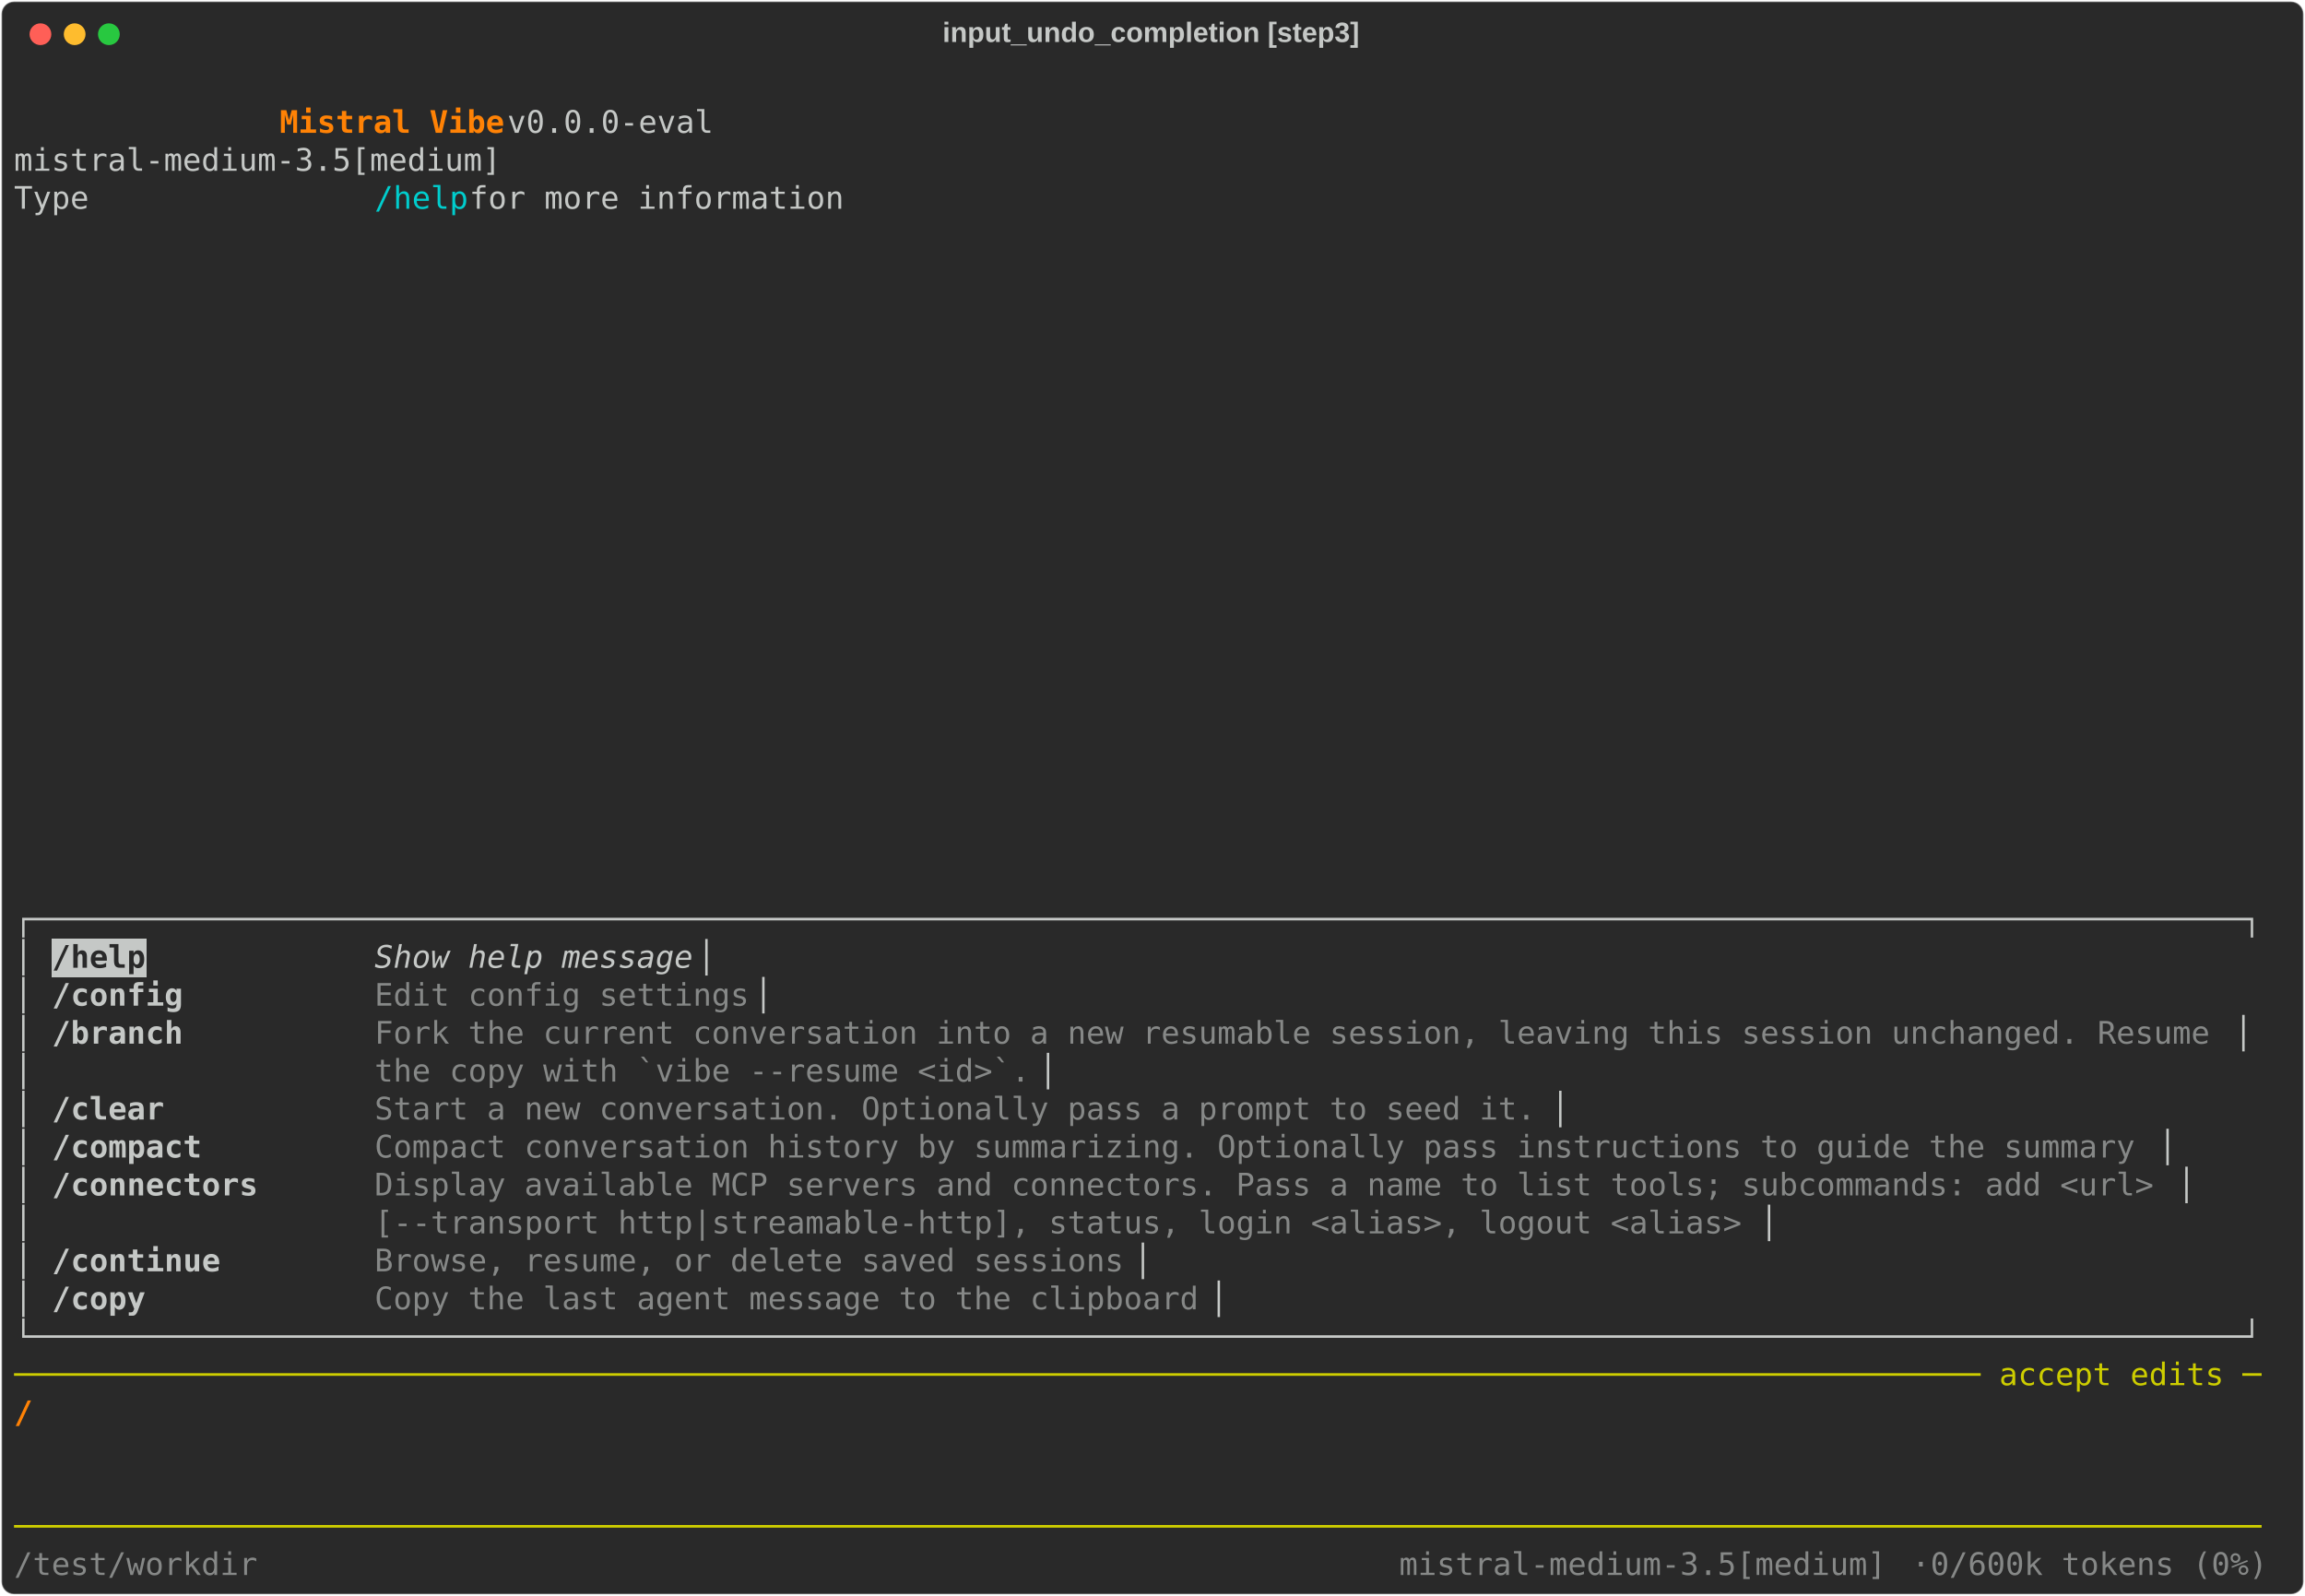
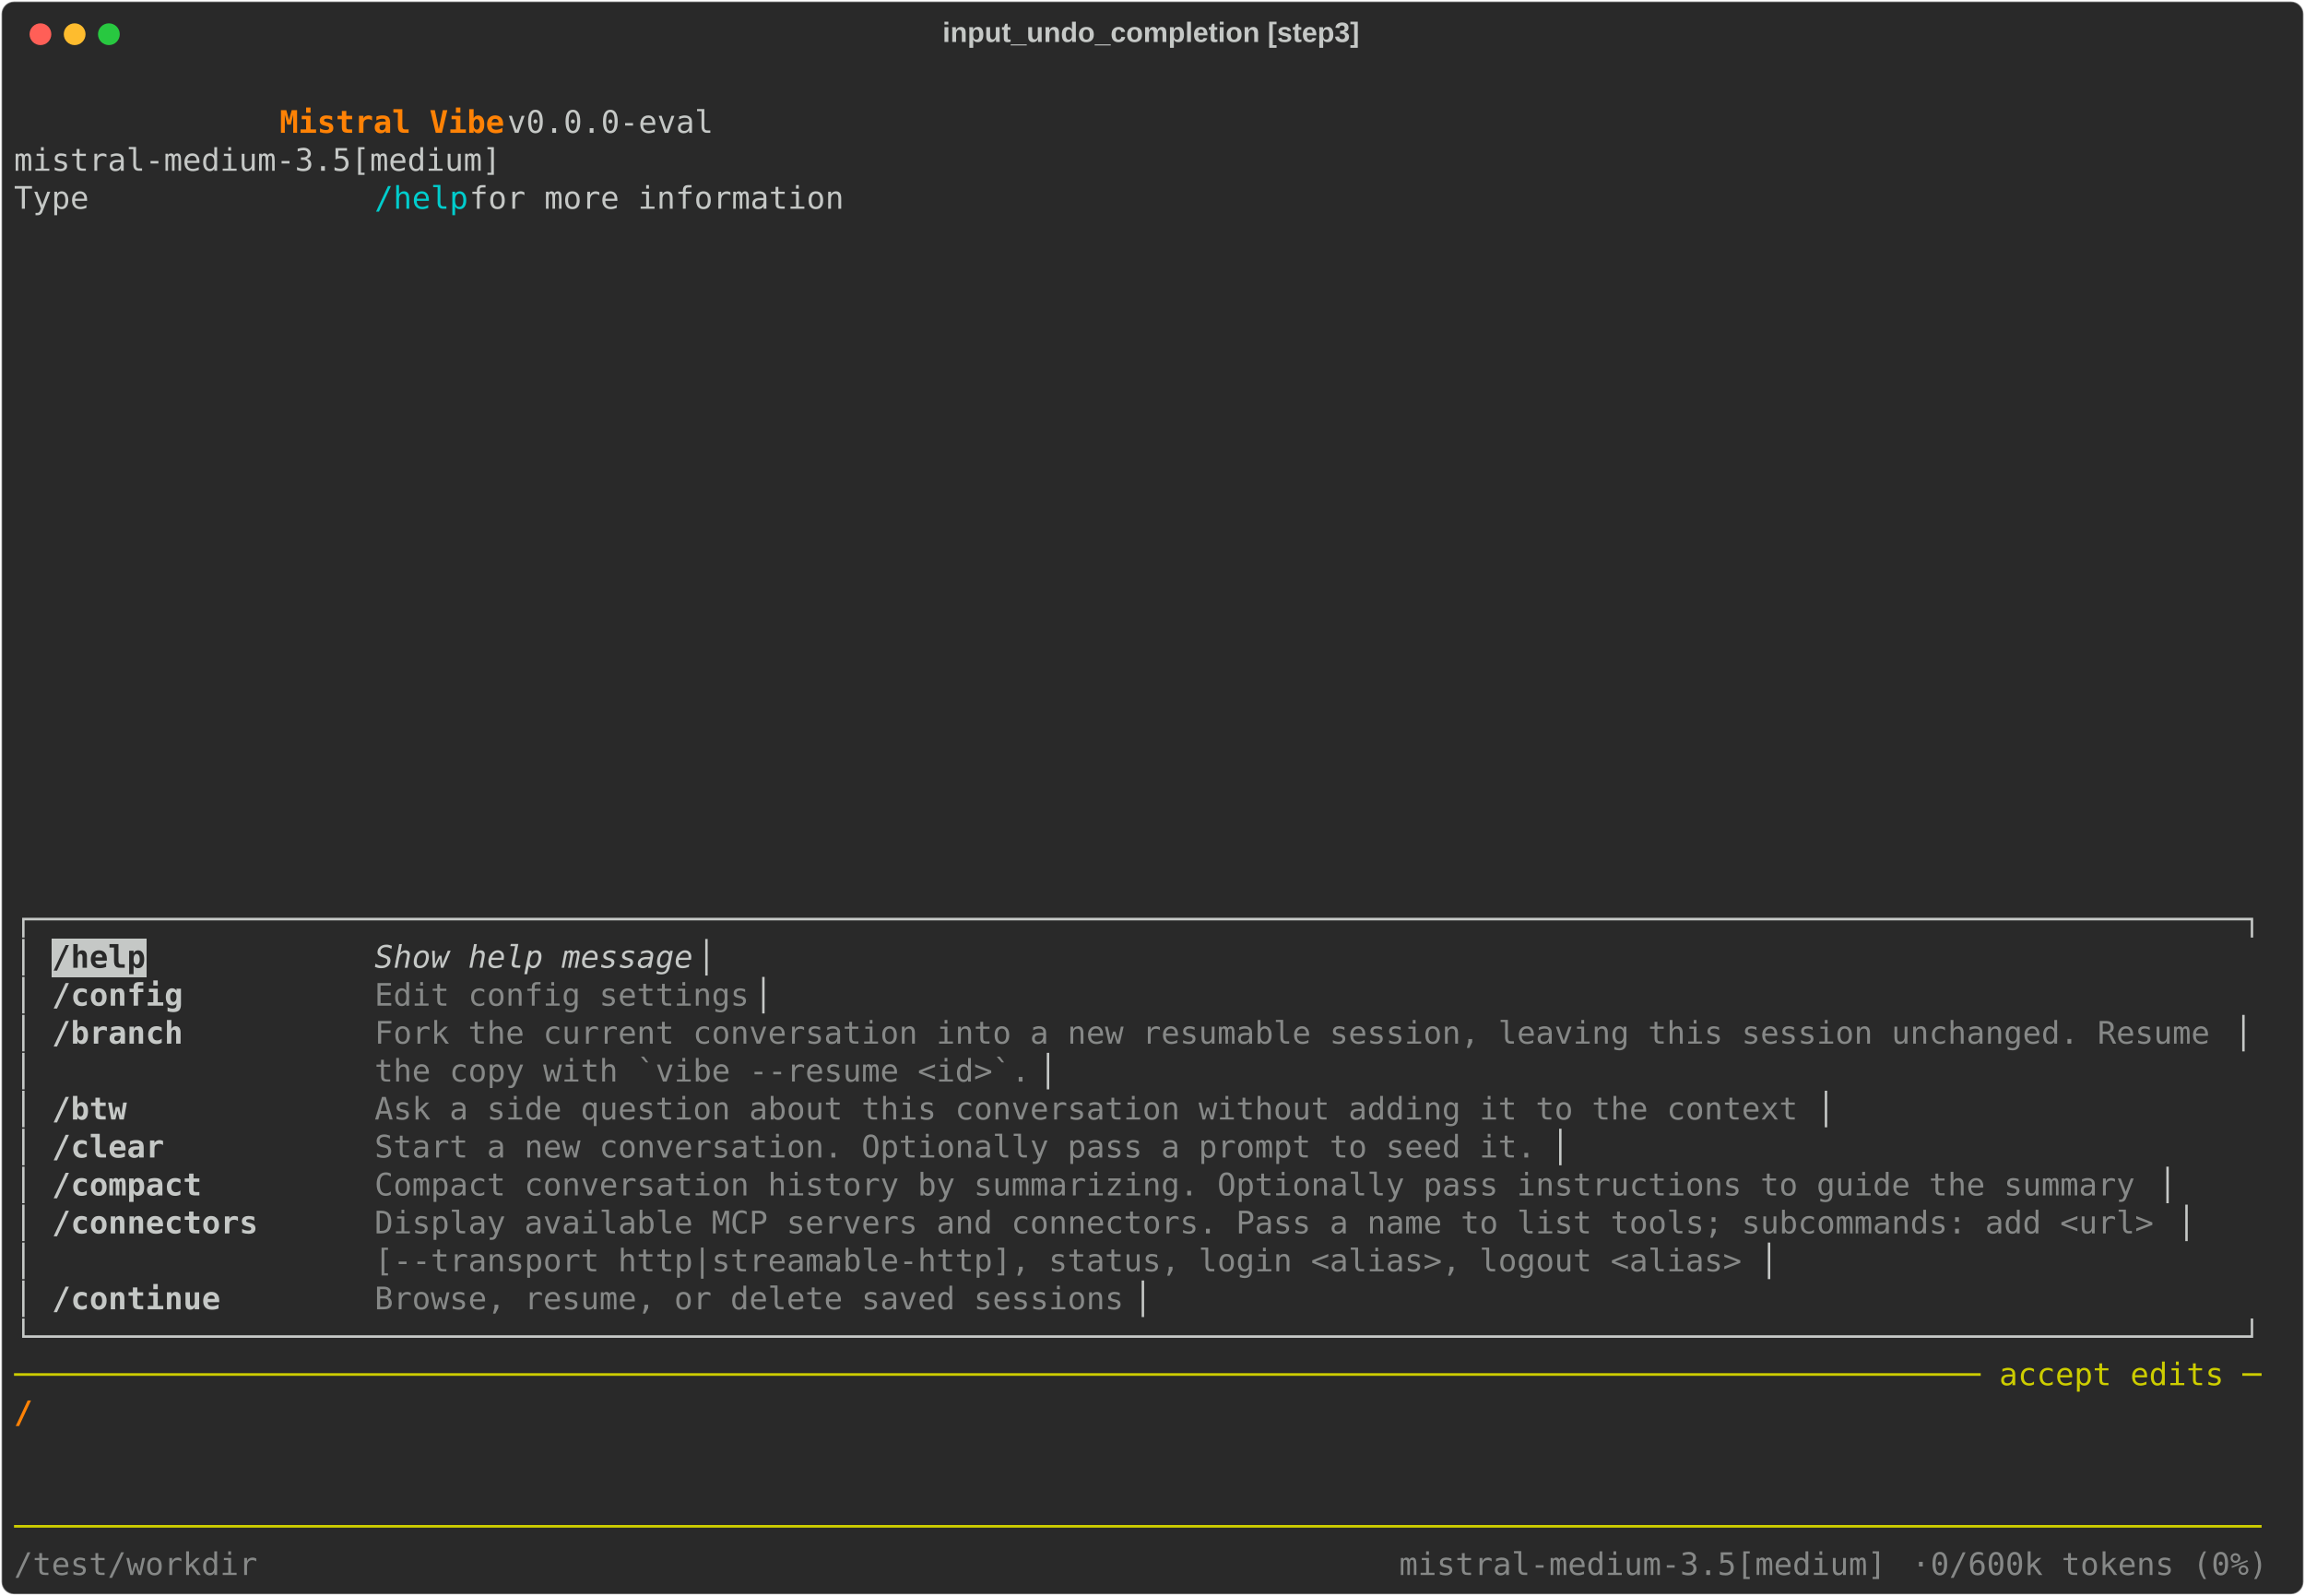
<svg xmlns="http://www.w3.org/2000/svg" class="rich-terminal" viewBox="0 0 1482 1026.0">
  <style>

    @font-face {
        font-family: "Fira Code";
        src: local("FiraCode-Regular"),
                url("https://cdnjs.cloudflare.com/ajax/libs/firacode/6.2.0/woff2/FiraCode-Regular.woff2") format("woff2"),
                url("https://cdnjs.cloudflare.com/ajax/libs/firacode/6.2.0/woff/FiraCode-Regular.woff") format("woff");
        font-style: normal;
        font-weight: 400;
    }
    @font-face {
        font-family: "Fira Code";
        src: local("FiraCode-Bold"),
                url("https://cdnjs.cloudflare.com/ajax/libs/firacode/6.2.0/woff2/FiraCode-Bold.woff2") format("woff2"),
                url("https://cdnjs.cloudflare.com/ajax/libs/firacode/6.2.0/woff/FiraCode-Bold.woff") format("woff");
        font-style: bold;
        font-weight: 700;
    }

    .vibe-matrix {
        font-family: Fira Code, monospace;
        font-size: 20px;
        line-height: 24.4px;
        font-variant-east-asian: full-width;
    }

    .vibe-title {
        font-size: 18px;
        font-weight: bold;
        font-family: arial;
    }

    .vibe-r1 { fill: #c5c8c6 }
.vibe-r2 { fill: #ff8205;font-weight: bold }
.vibe-r3 { fill: #00cdcd }
.vibe-r4 { fill: #292929;font-weight: bold }
.vibe-r5 { fill: #c5c8c6;font-style: italic; }
.vibe-r6 { fill: #c5c8c6;font-weight: bold }
.vibe-r7 { fill: #868887 }
.vibe-r8 { fill: #cdcd00 }
.vibe-r9 { fill: #000000 }
    </style>
  <defs>
    <clipPath id="vibe-clip-terminal">
      <rect x="0" y="0" width="1463.0" height="975.0" />
    </clipPath>
    <clipPath id="vibe-line-0">
      <rect x="0" y="1.5" width="1464" height="24.65" />
    </clipPath>
    <clipPath id="vibe-line-1">
      <rect x="0" y="25.9" width="1464" height="24.65" />
    </clipPath>
    <clipPath id="vibe-line-2">
      <rect x="0" y="50.3" width="1464" height="24.65" />
    </clipPath>
    <clipPath id="vibe-line-3">
      <rect x="0" y="74.7" width="1464" height="24.65" />
    </clipPath>
    <clipPath id="vibe-line-4">
      <rect x="0" y="99.1" width="1464" height="24.65" />
    </clipPath>
    <clipPath id="vibe-line-5">
      <rect x="0" y="123.5" width="1464" height="24.65" />
    </clipPath>
    <clipPath id="vibe-line-6">
      <rect x="0" y="147.9" width="1464" height="24.65" />
    </clipPath>
    <clipPath id="vibe-line-7">
      <rect x="0" y="172.3" width="1464" height="24.65" />
    </clipPath>
    <clipPath id="vibe-line-8">
      <rect x="0" y="196.7" width="1464" height="24.65" />
    </clipPath>
    <clipPath id="vibe-line-9">
      <rect x="0" y="221.1" width="1464" height="24.65" />
    </clipPath>
    <clipPath id="vibe-line-10">
      <rect x="0" y="245.5" width="1464" height="24.65" />
    </clipPath>
    <clipPath id="vibe-line-11">
      <rect x="0" y="269.9" width="1464" height="24.65" />
    </clipPath>
    <clipPath id="vibe-line-12">
      <rect x="0" y="294.3" width="1464" height="24.65" />
    </clipPath>
    <clipPath id="vibe-line-13">
      <rect x="0" y="318.7" width="1464" height="24.65" />
    </clipPath>
    <clipPath id="vibe-line-14">
      <rect x="0" y="343.1" width="1464" height="24.65" />
    </clipPath>
    <clipPath id="vibe-line-15">
      <rect x="0" y="367.5" width="1464" height="24.65" />
    </clipPath>
    <clipPath id="vibe-line-16">
      <rect x="0" y="391.9" width="1464" height="24.65" />
    </clipPath>
    <clipPath id="vibe-line-17">
      <rect x="0" y="416.3" width="1464" height="24.65" />
    </clipPath>
    <clipPath id="vibe-line-18">
      <rect x="0" y="440.7" width="1464" height="24.65" />
    </clipPath>
    <clipPath id="vibe-line-19">
      <rect x="0" y="465.1" width="1464" height="24.65" />
    </clipPath>
    <clipPath id="vibe-line-20">
      <rect x="0" y="489.5" width="1464" height="24.65" />
    </clipPath>
    <clipPath id="vibe-line-21">
      <rect x="0" y="513.9" width="1464" height="24.65" />
    </clipPath>
    <clipPath id="vibe-line-22">
      <rect x="0" y="538.3" width="1464" height="24.65" />
    </clipPath>
    <clipPath id="vibe-line-23">
      <rect x="0" y="562.7" width="1464" height="24.65" />
    </clipPath>
    <clipPath id="vibe-line-24">
      <rect x="0" y="587.1" width="1464" height="24.65" />
    </clipPath>
    <clipPath id="vibe-line-25">
      <rect x="0" y="611.5" width="1464" height="24.65" />
    </clipPath>
    <clipPath id="vibe-line-26">
      <rect x="0" y="635.9" width="1464" height="24.65" />
    </clipPath>
    <clipPath id="vibe-line-27">
      <rect x="0" y="660.3" width="1464" height="24.65" />
    </clipPath>
    <clipPath id="vibe-line-28">
      <rect x="0" y="684.7" width="1464" height="24.65" />
    </clipPath>
    <clipPath id="vibe-line-29">
      <rect x="0" y="709.1" width="1464" height="24.65" />
    </clipPath>
    <clipPath id="vibe-line-30">
      <rect x="0" y="733.5" width="1464" height="24.65" />
    </clipPath>
    <clipPath id="vibe-line-31">
      <rect x="0" y="757.9" width="1464" height="24.65" />
    </clipPath>
    <clipPath id="vibe-line-32">
      <rect x="0" y="782.3" width="1464" height="24.65" />
    </clipPath>
    <clipPath id="vibe-line-33">
      <rect x="0" y="806.7" width="1464" height="24.65" />
    </clipPath>
    <clipPath id="vibe-line-34">
      <rect x="0" y="831.1" width="1464" height="24.65" />
    </clipPath>
    <clipPath id="vibe-line-35">
      <rect x="0" y="855.5" width="1464" height="24.65" />
    </clipPath>
    <clipPath id="vibe-line-36">
      <rect x="0" y="879.9" width="1464" height="24.65" />
    </clipPath>
    <clipPath id="vibe-line-37">
      <rect x="0" y="904.3" width="1464" height="24.65" />
    </clipPath>
    <clipPath id="vibe-line-38">
      <rect x="0" y="928.7" width="1464" height="24.65" />
    </clipPath>
  </defs>
  <rect fill="#292929" stroke="rgba(255,255,255,0.35)" stroke-width="1" x="1" y="1" width="1480" height="1024" rx="8" />
  <text class="vibe-title" fill="#c5c8c6" text-anchor="middle" x="740" y="27">input_undo_completion [step3]</text>
  <g transform="translate(26,22)">
    <circle cx="0" cy="0" r="7" fill="#ff5f57" />
    <circle cx="22" cy="0" r="7" fill="#febc2e" />
    <circle cx="44" cy="0" r="7" fill="#28c840" />
  </g>
  <g transform="translate(9, 41)" clip-path="url(#vibe-clip-terminal)">
    <rect fill="#c5c8c6" x="24.4" y="562.7" width="61" height="24.65" shape-rendering="crispEdges" />
    <g class="vibe-matrix">
      <text class="vibe-r1" x="1464" y="20" textLength="12.2" clip-path="url(#vibe-line-0)">
</text>
      <text class="vibe-r2" x="170.8 183 195.2 207.4 219.6 231.8 244 256.2 268.4 280.6 292.8 305" y="44.4" clip-path="url(#vibe-line-1)" style="font-variant-ligatures:none;font-kerning:none">Mistral Vibe</text>
      <text class="vibe-r1" x="317.2 329.4 341.6 353.8 366 378.2 390.4 402.6 414.8 427 439.2 451.4 463.6 475.8 488 500.2 512.4 524.6 536.8 549 561.2 573.4 585.6 597.8 610 622.2 634.4 646.6 658.8 671 683.2 695.4 707.6 719.8 732 744.2 756.4 768.6 780.8 793 805.2 817.4 829.6 841.8 854 866.2 878.4 890.6 902.8 915 927.2 939.4 951.6 963.8 976 988.2 1000.4 1012.6 1024.8 1037 1049.2 1061.4 1073.6 1085.8 1098 1110.2 1122.4 1134.6 1146.8 1159 1171.2 1183.4 1195.6 1207.8 1220 1232.2 1244.4 1256.6 1268.8 1281 1293.2 1305.4 1317.6 1329.8 1342 1354.2 1366.4 1378.6 1390.8 1403 1415.2 1427.4 1439.6 1451.8" y="44.4" clip-path="url(#vibe-line-1)" style="font-variant-ligatures:none;font-kerning:none"> v0.0.0-eval                                                                                  </text>
      <text class="vibe-r1" x="1464" y="44.4" textLength="12.2" clip-path="url(#vibe-line-1)">
</text>
      <text class="vibe-r1" x="0 12.2 24.4 36.6 48.8 61 73.2 85.4 97.6 109.8 122 134.2 146.4 158.6 170.8 183 195.2 207.4 219.6 231.8 244 256.2 268.4 280.6 292.8 305 317.2 329.4 341.6 353.8 366 378.2 390.4 402.6 414.8 427 439.2 451.4 463.6 475.8 488 500.2 512.4 524.6 536.8 549 561.2 573.4 585.6 597.8 610 622.2 634.4 646.6 658.8 671 683.2 695.4 707.6 719.8 732 744.2 756.4 768.6 780.8 793 805.2 817.4 829.6 841.8 854 866.2 878.4 890.6 902.8 915 927.2 939.4 951.6 963.8 976 988.2 1000.4 1012.6 1024.8 1037 1049.2 1061.4 1073.6 1085.8 1098 1110.2 1122.4 1134.6 1146.8 1159 1171.2 1183.4 1195.6 1207.8 1220 1232.2 1244.4 1256.6 1268.8 1281 1293.2 1305.4 1317.6 1329.8 1342 1354.2 1366.4 1378.6 1390.8 1403 1415.2 1427.4 1439.6 1451.8" y="68.8" clip-path="url(#vibe-line-2)" style="font-variant-ligatures:none;font-kerning:none">              mistral-medium-3.5[medium]                                                                                </text>
      <text class="vibe-r1" x="1464" y="68.8" textLength="12.2" clip-path="url(#vibe-line-2)">
</text>
      <text class="vibe-r1" x="0 12.2 24.4 36.6 48.8 61 73.2 85.4 97.6 109.8 122 134.2 146.4 158.6 170.8 183 195.2 207.4 219.6" y="93.2" clip-path="url(#vibe-line-3)" style="font-variant-ligatures:none;font-kerning:none">              Type </text>
      <text class="vibe-r3" x="231.8 244 256.2 268.4 280.6" y="93.2" clip-path="url(#vibe-line-3)" style="font-variant-ligatures:none;font-kerning:none">/help</text>
      <text class="vibe-r1" x="292.8 305 317.2 329.4 341.6 353.8 366 378.2 390.4 402.6 414.8 427 439.2 451.4 463.6 475.8 488 500.2 512.4 524.6 536.8 549 561.2 573.4 585.6 597.8 610 622.2 634.4 646.6 658.8 671 683.2 695.4 707.6 719.8 732 744.2 756.4 768.6 780.8 793 805.2 817.4 829.6 841.8 854 866.2 878.4 890.6 902.8 915 927.2 939.4 951.6 963.8 976 988.2 1000.4 1012.6 1024.8 1037 1049.2 1061.4 1073.6 1085.8 1098 1110.2 1122.4 1134.6 1146.8 1159 1171.2 1183.4 1195.6 1207.8 1220 1232.2 1244.4 1256.6 1268.8 1281 1293.2 1305.4 1317.6 1329.8 1342 1354.2 1366.4 1378.6 1390.8 1403 1415.2 1427.4 1439.6 1451.8" y="93.2" clip-path="url(#vibe-line-3)" style="font-variant-ligatures:none;font-kerning:none"> for more information                                                                           </text>
      <text class="vibe-r1" x="1464" y="93.2" textLength="12.2" clip-path="url(#vibe-line-3)">
</text>
      <text class="vibe-r1" x="1464" y="117.6" textLength="12.2" clip-path="url(#vibe-line-4)">
</text>
      <text class="vibe-r1" x="1464" y="142" textLength="12.2" clip-path="url(#vibe-line-5)">
</text>
      <text class="vibe-r1" x="1464" y="166.4" textLength="12.2" clip-path="url(#vibe-line-6)">
</text>
      <text class="vibe-r1" x="1464" y="190.8" textLength="12.2" clip-path="url(#vibe-line-7)">
</text>
      <text class="vibe-r1" x="1464" y="215.2" textLength="12.2" clip-path="url(#vibe-line-8)">
</text>
      <text class="vibe-r1" x="1464" y="239.6" textLength="12.2" clip-path="url(#vibe-line-9)">
</text>
      <text class="vibe-r1" x="1464" y="264" textLength="12.2" clip-path="url(#vibe-line-10)">
</text>
      <text class="vibe-r1" x="1464" y="288.4" textLength="12.2" clip-path="url(#vibe-line-11)">
</text>
      <text class="vibe-r1" x="1464" y="312.8" textLength="12.2" clip-path="url(#vibe-line-12)">
</text>
      <text class="vibe-r1" x="1464" y="337.2" textLength="12.2" clip-path="url(#vibe-line-13)">
</text>
      <text class="vibe-r1" x="1464" y="361.6" textLength="12.2" clip-path="url(#vibe-line-14)">
</text>
      <text class="vibe-r1" x="1464" y="386" textLength="12.2" clip-path="url(#vibe-line-15)">
</text>
      <text class="vibe-r1" x="1464" y="410.4" textLength="12.2" clip-path="url(#vibe-line-16)">
</text>
      <text class="vibe-r1" x="1464" y="434.8" textLength="12.2" clip-path="url(#vibe-line-17)">
</text>
      <text class="vibe-r1" x="1464" y="459.2" textLength="12.2" clip-path="url(#vibe-line-18)">
</text>
      <text class="vibe-r1" x="1464" y="483.6" textLength="12.2" clip-path="url(#vibe-line-19)">
</text>
      <text class="vibe-r1" x="1464" y="508" textLength="12.2" clip-path="url(#vibe-line-20)">
</text>
      <text class="vibe-r1" x="1464" y="532.4" textLength="12.2" clip-path="url(#vibe-line-21)">
</text>
      <text class="vibe-r1" x="0 12.2 24.4 36.6 48.8 61 73.2 85.4 97.6 109.8 122 134.2 146.4 158.6 170.8 183 195.2 207.4 219.6 231.8 244 256.2 268.4 280.6 292.8 305 317.2 329.4 341.6 353.8 366 378.2 390.4 402.6 414.8 427 439.2 451.4 463.6 475.8 488 500.2 512.4 524.6 536.8 549 561.2 573.4 585.6 597.8 610 622.2 634.4 646.6 658.8 671 683.2 695.4 707.6 719.8 732 744.2 756.4 768.6 780.8 793 805.2 817.4 829.6 841.8 854 866.2 878.4 890.6 902.8 915 927.2 939.4 951.6 963.8 976 988.2 1000.4 1012.6 1024.8 1037 1049.2 1061.4 1073.6 1085.8 1098 1110.2 1122.4 1134.6 1146.8 1159 1171.2 1183.4 1195.6 1207.8 1220 1232.2 1244.4 1256.6 1268.8 1281 1293.2 1305.4 1317.6 1329.8 1342 1354.2 1366.4 1378.6 1390.8 1403 1415.2 1427.4 1439.6 1451.8" y="556.8" clip-path="url(#vibe-line-22)" style="font-variant-ligatures:none;font-kerning:none">┌──────────────────────────────────────────────────────────────────────────────────────────────────────────────────────┐</text>
      <text class="vibe-r1" x="1464" y="556.8" textLength="12.2" clip-path="url(#vibe-line-22)">
</text>
      <text class="vibe-r1" x="0 12.2" y="581.2" clip-path="url(#vibe-line-23)" style="font-variant-ligatures:none;font-kerning:none">│ </text>
      <text class="vibe-r4" x="24.4 36.6 48.8 61 73.2" y="581.2" clip-path="url(#vibe-line-23)" style="font-variant-ligatures:none;font-kerning:none">/help</text>
      <text class="vibe-r5" x="231.8 244 256.2 268.4 280.6 292.8 305 317.2 329.4 341.6 353.8 366 378.2 390.4 402.6 414.8 427" y="581.2" clip-path="url(#vibe-line-23)" style="font-variant-ligatures:none;font-kerning:none">Show help message</text>
      <text class="vibe-r1" x="439.2 451.4 463.6 475.8 488 500.2 512.4 524.6 536.8 549 561.2 573.4 585.6 597.8 610 622.2 634.4 646.6 658.8 671 683.2 695.4 707.6 719.8 732 744.2 756.4 768.6 780.8 793 805.2 817.4 829.6 841.8 854 866.2 878.4 890.6 902.8 915 927.2 939.4 951.6 963.8 976 988.2 1000.4 1012.6 1024.8 1037 1049.2 1061.4 1073.6 1085.8 1098 1110.2 1122.4 1134.6 1146.8 1159 1171.2 1183.4 1195.6 1207.8 1220 1232.2 1244.4 1256.6 1268.8 1281 1293.2 1305.4 1317.6 1329.8 1342 1354.2 1366.4 1378.6 1390.8 1403 1415.2 1427.4 1439.6 1451.8" y="581.2" clip-path="url(#vibe-line-23)" style="font-variant-ligatures:none;font-kerning:none">                                                                                   │</text>
      <text class="vibe-r1" x="1464" y="581.2" textLength="12.2" clip-path="url(#vibe-line-23)">
</text>
      <text class="vibe-r1" x="0 12.2" y="605.6" clip-path="url(#vibe-line-24)" style="font-variant-ligatures:none;font-kerning:none">│ </text>
      <text class="vibe-r6" x="24.4 36.6 48.8 61 73.2 85.4 97.6" y="605.6" clip-path="url(#vibe-line-24)" style="font-variant-ligatures:none;font-kerning:none">/config</text>
      <text class="vibe-r7" x="231.8 244 256.2 268.4 280.6 292.8 305 317.2 329.4 341.6 353.8 366 378.2 390.4 402.6 414.8 427 439.2 451.4 463.6" y="605.6" clip-path="url(#vibe-line-24)" style="font-variant-ligatures:none;font-kerning:none">Edit config settings</text>
      <text class="vibe-r1" x="475.8 488 500.2 512.4 524.6 536.8 549 561.2 573.4 585.6 597.8 610 622.2 634.4 646.6 658.8 671 683.2 695.4 707.6 719.8 732 744.2 756.4 768.6 780.8 793 805.2 817.4 829.6 841.8 854 866.2 878.4 890.6 902.8 915 927.2 939.4 951.6 963.8 976 988.2 1000.4 1012.6 1024.8 1037 1049.2 1061.4 1073.6 1085.8 1098 1110.2 1122.4 1134.6 1146.8 1159 1171.2 1183.4 1195.6 1207.8 1220 1232.2 1244.4 1256.6 1268.8 1281 1293.2 1305.4 1317.6 1329.8 1342 1354.2 1366.4 1378.6 1390.8 1403 1415.2 1427.4 1439.6 1451.8" y="605.6" clip-path="url(#vibe-line-24)" style="font-variant-ligatures:none;font-kerning:none">                                                                                │</text>
      <text class="vibe-r1" x="1464" y="605.6" textLength="12.2" clip-path="url(#vibe-line-24)">
</text>
      <text class="vibe-r1" x="0 12.2" y="630" clip-path="url(#vibe-line-25)" style="font-variant-ligatures:none;font-kerning:none">│ </text>
      <text class="vibe-r6" x="24.4 36.6 48.8 61 73.2 85.4 97.6" y="630" clip-path="url(#vibe-line-25)" style="font-variant-ligatures:none;font-kerning:none">/branch</text>
      <text class="vibe-r7" x="231.8 244 256.2 268.4 280.6 292.8 305 317.2 329.4 341.6 353.8 366 378.2 390.4 402.6 414.8 427 439.2 451.4 463.6 475.8 488 500.2 512.4 524.6 536.8 549 561.2 573.4 585.6 597.8 610 622.2 634.4 646.6 658.8 671 683.2 695.4 707.6 719.8 732 744.2 756.4 768.6 780.8 793 805.2 817.4 829.6 841.8 854 866.2 878.4 890.6 902.8 915 927.2 939.4 951.6 963.8 976 988.2 1000.4 1012.6 1024.8 1037 1049.2 1061.4 1073.6 1085.8 1098 1110.2 1122.4 1134.6 1146.8 1159 1171.2 1183.4 1195.6 1207.8 1220 1232.2 1244.4 1256.6 1268.8 1281 1293.2 1305.4 1317.6 1329.8 1342 1354.2 1366.4 1378.6 1390.8 1403 1415.2" y="630" clip-path="url(#vibe-line-25)" style="font-variant-ligatures:none;font-kerning:none">Fork the current conversation into a new resumable session, leaving this session unchanged. Resume</text>
      <text class="vibe-r1" x="1427.4 1439.6 1451.8" y="630" clip-path="url(#vibe-line-25)" style="font-variant-ligatures:none;font-kerning:none">  │</text>
      <text class="vibe-r1" x="1464" y="630" textLength="12.2" clip-path="url(#vibe-line-25)">
</text>
      <text class="vibe-r1" x="0 12.2 24.4 36.6 48.8 61 73.2 85.4 97.6 109.8 122 134.2 146.4 158.6 170.8 183 195.2 207.4 219.6" y="654.4" clip-path="url(#vibe-line-26)" style="font-variant-ligatures:none;font-kerning:none">│                  </text>
      <text class="vibe-r7" x="231.8 244 256.2 268.4 280.6 292.8 305 317.2 329.4 341.6 353.8 366 378.2 390.4 402.6 414.8 427 439.2 451.4 463.6 475.8 488 500.2 512.4 524.6 536.8 549 561.2 573.4 585.6 597.8 610 622.2 634.4 646.6" y="654.4" clip-path="url(#vibe-line-26)" style="font-variant-ligatures:none;font-kerning:none">the copy with `vibe --resume &lt;id&gt;`.</text>
      <text class="vibe-r1" x="658.8 671 683.2 695.4 707.6 719.8 732 744.2 756.4 768.6 780.8 793 805.2 817.4 829.6 841.8 854 866.2 878.4 890.6 902.8 915 927.2 939.4 951.6 963.8 976 988.2 1000.4 1012.6 1024.8 1037 1049.2 1061.4 1073.6 1085.8 1098 1110.2 1122.4 1134.6 1146.8 1159 1171.2 1183.4 1195.6 1207.8 1220 1232.2 1244.4 1256.6 1268.8 1281 1293.2 1305.4 1317.6 1329.8 1342 1354.2 1366.4 1378.6 1390.8 1403 1415.2 1427.4 1439.6 1451.8" y="654.4" clip-path="url(#vibe-line-26)" style="font-variant-ligatures:none;font-kerning:none">                                                                 │</text>
      <text class="vibe-r1" x="1464" y="654.4" textLength="12.2" clip-path="url(#vibe-line-26)">
</text>
      <text class="vibe-r1" x="0 12.2" y="678.8" clip-path="url(#vibe-line-27)" style="font-variant-ligatures:none;font-kerning:none">│ </text>
-       <text class="vibe-r6" x="24.4 36.6 48.8 61 73.2 85.4" y="678.8" clip-path="url(#vibe-line-27)" style="font-variant-ligatures:none;font-kerning:none">/clear</text>
-       <text class="vibe-r7" x="231.8 244 256.2 268.4 280.6 292.8 305 317.2 329.4 341.6 353.8 366 378.2 390.4 402.6 414.8 427 439.2 451.4 463.6 475.8 488 500.2 512.4 524.6 536.8 549 561.2 573.4 585.6 597.8 610 622.2 634.4 646.6 658.8 671 683.2 695.4 707.6 719.8 732 744.2 756.4 768.6 780.8 793 805.2 817.4 829.6 841.8 854 866.2 878.4 890.6 902.8 915 927.2 939.4 951.6 963.8 976" y="678.8" clip-path="url(#vibe-line-27)" style="font-variant-ligatures:none;font-kerning:none">Start a new conversation. Optionally pass a prompt to seed it.</text>
-       <text class="vibe-r1" x="988.2 1000.4 1012.6 1024.8 1037 1049.2 1061.4 1073.6 1085.8 1098 1110.2 1122.4 1134.6 1146.8 1159 1171.2 1183.4 1195.6 1207.8 1220 1232.2 1244.4 1256.6 1268.8 1281 1293.2 1305.4 1317.6 1329.8 1342 1354.2 1366.4 1378.6 1390.8 1403 1415.2 1427.4 1439.6 1451.8" y="678.8" clip-path="url(#vibe-line-27)" style="font-variant-ligatures:none;font-kerning:none">                                      │</text>
+       <text class="vibe-r6" x="24.4 36.6 48.8 61" y="678.8" clip-path="url(#vibe-line-27)" style="font-variant-ligatures:none;font-kerning:none">/btw</text>
+       <text class="vibe-r7" x="231.8 244 256.2 268.4 280.6 292.8 305 317.2 329.4 341.6 353.8 366 378.2 390.4 402.6 414.8 427 439.2 451.4 463.6 475.8 488 500.2 512.4 524.6 536.8 549 561.2 573.4 585.6 597.8 610 622.2 634.4 646.6 658.8 671 683.2 695.4 707.6 719.8 732 744.2 756.4 768.6 780.8 793 805.2 817.4 829.6 841.8 854 866.2 878.4 890.6 902.8 915 927.2 939.4 951.6 963.8 976 988.2 1000.4 1012.6 1024.8 1037 1049.2 1061.4 1073.6 1085.8 1098 1110.2 1122.4 1134.6 1146.8" y="678.8" clip-path="url(#vibe-line-27)" style="font-variant-ligatures:none;font-kerning:none">Ask a side question about this conversation without adding it to the context</text>
+       <text class="vibe-r1" x="1159 1171.2 1183.4 1195.6 1207.8 1220 1232.2 1244.4 1256.6 1268.8 1281 1293.2 1305.4 1317.6 1329.8 1342 1354.2 1366.4 1378.6 1390.8 1403 1415.2 1427.4 1439.6 1451.8" y="678.8" clip-path="url(#vibe-line-27)" style="font-variant-ligatures:none;font-kerning:none">                        │</text>
      <text class="vibe-r1" x="1464" y="678.8" textLength="12.2" clip-path="url(#vibe-line-27)">
</text>
      <text class="vibe-r1" x="0 12.2" y="703.2" clip-path="url(#vibe-line-28)" style="font-variant-ligatures:none;font-kerning:none">│ </text>
-       <text class="vibe-r6" x="24.4 36.6 48.8 61 73.2 85.4 97.6 109.8" y="703.2" clip-path="url(#vibe-line-28)" style="font-variant-ligatures:none;font-kerning:none">/compact</text>
-       <text class="vibe-r7" x="231.8 244 256.2 268.4 280.6 292.8 305 317.2 329.4 341.6 353.8 366 378.2 390.4 402.6 414.8 427 439.2 451.4 463.6 475.8 488 500.2 512.4 524.6 536.8 549 561.2 573.4 585.6 597.8 610 622.2 634.4 646.6 658.8 671 683.2 695.4 707.6 719.8 732 744.2 756.4 768.6 780.8 793 805.2 817.4 829.6 841.8 854 866.2 878.4 890.6 902.8 915 927.2 939.4 951.6 963.8 976 988.2 1000.4 1012.6 1024.8 1037 1049.2 1061.4 1073.6 1085.8 1098 1110.2 1122.4 1134.6 1146.8 1159 1171.2 1183.4 1195.6 1207.8 1220 1232.2 1244.4 1256.6 1268.8 1281 1293.2 1305.4 1317.6 1329.8 1342 1354.2 1366.4" y="703.2" clip-path="url(#vibe-line-28)" style="font-variant-ligatures:none;font-kerning:none">Compact conversation history by summarizing. Optionally pass instructions to guide the summary</text>
-       <text class="vibe-r1" x="1378.6 1390.8 1403 1415.2 1427.4 1439.6 1451.8" y="703.2" clip-path="url(#vibe-line-28)" style="font-variant-ligatures:none;font-kerning:none">      │</text>
+       <text class="vibe-r6" x="24.4 36.6 48.8 61 73.2 85.4" y="703.2" clip-path="url(#vibe-line-28)" style="font-variant-ligatures:none;font-kerning:none">/clear</text>
+       <text class="vibe-r7" x="231.8 244 256.2 268.4 280.6 292.8 305 317.2 329.4 341.6 353.8 366 378.2 390.4 402.6 414.8 427 439.2 451.4 463.6 475.8 488 500.2 512.4 524.6 536.8 549 561.2 573.4 585.6 597.8 610 622.2 634.4 646.6 658.8 671 683.2 695.4 707.6 719.8 732 744.2 756.4 768.6 780.8 793 805.2 817.4 829.6 841.8 854 866.2 878.4 890.6 902.8 915 927.2 939.4 951.6 963.8 976" y="703.2" clip-path="url(#vibe-line-28)" style="font-variant-ligatures:none;font-kerning:none">Start a new conversation. Optionally pass a prompt to seed it.</text>
+       <text class="vibe-r1" x="988.2 1000.4 1012.6 1024.8 1037 1049.2 1061.4 1073.6 1085.8 1098 1110.2 1122.4 1134.6 1146.8 1159 1171.2 1183.4 1195.6 1207.8 1220 1232.2 1244.4 1256.6 1268.8 1281 1293.2 1305.4 1317.6 1329.8 1342 1354.2 1366.4 1378.6 1390.8 1403 1415.2 1427.4 1439.6 1451.8" y="703.2" clip-path="url(#vibe-line-28)" style="font-variant-ligatures:none;font-kerning:none">                                      │</text>
      <text class="vibe-r1" x="1464" y="703.2" textLength="12.2" clip-path="url(#vibe-line-28)">
</text>
      <text class="vibe-r1" x="0 12.2" y="727.6" clip-path="url(#vibe-line-29)" style="font-variant-ligatures:none;font-kerning:none">│ </text>
-       <text class="vibe-r6" x="24.4 36.6 48.8 61 73.2 85.4 97.6 109.8 122 134.2 146.4" y="727.6" clip-path="url(#vibe-line-29)" style="font-variant-ligatures:none;font-kerning:none">/connectors</text>
-       <text class="vibe-r7" x="231.8 244 256.2 268.4 280.6 292.8 305 317.2 329.4 341.6 353.8 366 378.2 390.4 402.6 414.8 427 439.2 451.4 463.6 475.8 488 500.2 512.4 524.6 536.8 549 561.2 573.4 585.6 597.8 610 622.2 634.4 646.6 658.8 671 683.2 695.4 707.6 719.8 732 744.2 756.4 768.6 780.8 793 805.2 817.4 829.6 841.8 854 866.2 878.4 890.6 902.8 915 927.2 939.4 951.6 963.8 976 988.2 1000.4 1012.6 1024.8 1037 1049.2 1061.4 1073.6 1085.8 1098 1110.2 1122.4 1134.6 1146.8 1159 1171.2 1183.4 1195.6 1207.8 1220 1232.2 1244.4 1256.6 1268.8 1281 1293.2 1305.4 1317.6 1329.8 1342 1354.2 1366.4 1378.6" y="727.6" clip-path="url(#vibe-line-29)" style="font-variant-ligatures:none;font-kerning:none">Display available MCP servers and connectors. Pass a name to list tools; subcommands: add &lt;url&gt;</text>
-       <text class="vibe-r1" x="1390.8 1403 1415.2 1427.4 1439.6 1451.8" y="727.6" clip-path="url(#vibe-line-29)" style="font-variant-ligatures:none;font-kerning:none">     │</text>
+       <text class="vibe-r6" x="24.4 36.6 48.8 61 73.2 85.4 97.6 109.8" y="727.6" clip-path="url(#vibe-line-29)" style="font-variant-ligatures:none;font-kerning:none">/compact</text>
+       <text class="vibe-r7" x="231.8 244 256.2 268.4 280.6 292.8 305 317.2 329.4 341.6 353.8 366 378.2 390.4 402.6 414.8 427 439.2 451.4 463.6 475.8 488 500.2 512.4 524.6 536.8 549 561.2 573.4 585.6 597.8 610 622.2 634.4 646.6 658.8 671 683.2 695.4 707.6 719.8 732 744.2 756.4 768.6 780.8 793 805.2 817.4 829.6 841.8 854 866.2 878.4 890.6 902.8 915 927.2 939.4 951.6 963.8 976 988.2 1000.4 1012.6 1024.8 1037 1049.2 1061.4 1073.6 1085.8 1098 1110.2 1122.4 1134.6 1146.8 1159 1171.2 1183.4 1195.6 1207.8 1220 1232.2 1244.4 1256.6 1268.8 1281 1293.2 1305.4 1317.6 1329.8 1342 1354.2 1366.4" y="727.6" clip-path="url(#vibe-line-29)" style="font-variant-ligatures:none;font-kerning:none">Compact conversation history by summarizing. Optionally pass instructions to guide the summary</text>
+       <text class="vibe-r1" x="1378.6 1390.8 1403 1415.2 1427.4 1439.6 1451.8" y="727.6" clip-path="url(#vibe-line-29)" style="font-variant-ligatures:none;font-kerning:none">      │</text>
      <text class="vibe-r1" x="1464" y="727.6" textLength="12.2" clip-path="url(#vibe-line-29)">
</text>
-       <text class="vibe-r1" x="0 12.2 24.4 36.6 48.8 61 73.2 85.4 97.6 109.8 122 134.2 146.4 158.6 170.8 183 195.2 207.4 219.6" y="752" clip-path="url(#vibe-line-30)" style="font-variant-ligatures:none;font-kerning:none">│                  </text>
-       <text class="vibe-r7" x="231.8 244 256.2 268.4 280.6 292.8 305 317.2 329.4 341.6 353.8 366 378.2 390.4 402.6 414.8 427 439.2 451.4 463.6 475.8 488 500.2 512.4 524.6 536.8 549 561.2 573.4 585.6 597.8 610 622.2 634.4 646.6 658.8 671 683.2 695.4 707.6 719.8 732 744.2 756.4 768.6 780.8 793 805.2 817.4 829.6 841.8 854 866.2 878.4 890.6 902.8 915 927.2 939.4 951.6 963.8 976 988.2 1000.4 1012.6 1024.8 1037 1049.2 1061.4 1073.6 1085.8 1098 1110.2" y="752" clip-path="url(#vibe-line-30)" style="font-variant-ligatures:none;font-kerning:none">[--transport http|streamable-http], status, login &lt;alias&gt;, logout &lt;alias&gt;</text>
-       <text class="vibe-r1" x="1122.4 1134.6 1146.8 1159 1171.2 1183.4 1195.6 1207.8 1220 1232.2 1244.4 1256.6 1268.8 1281 1293.2 1305.4 1317.6 1329.8 1342 1354.2 1366.4 1378.6 1390.8 1403 1415.2 1427.4 1439.6 1451.8" y="752" clip-path="url(#vibe-line-30)" style="font-variant-ligatures:none;font-kerning:none">                           │</text>
+       <text class="vibe-r1" x="0 12.2" y="752" clip-path="url(#vibe-line-30)" style="font-variant-ligatures:none;font-kerning:none">│ </text>
+       <text class="vibe-r6" x="24.4 36.6 48.8 61 73.2 85.4 97.6 109.8 122 134.2 146.4" y="752" clip-path="url(#vibe-line-30)" style="font-variant-ligatures:none;font-kerning:none">/connectors</text>
+       <text class="vibe-r7" x="231.8 244 256.2 268.4 280.6 292.8 305 317.2 329.4 341.6 353.8 366 378.2 390.4 402.6 414.8 427 439.2 451.4 463.6 475.8 488 500.2 512.4 524.6 536.8 549 561.2 573.4 585.6 597.8 610 622.2 634.4 646.6 658.8 671 683.2 695.4 707.6 719.8 732 744.2 756.4 768.6 780.8 793 805.2 817.4 829.6 841.8 854 866.2 878.4 890.6 902.8 915 927.2 939.4 951.6 963.8 976 988.2 1000.4 1012.6 1024.8 1037 1049.2 1061.4 1073.6 1085.8 1098 1110.2 1122.4 1134.6 1146.8 1159 1171.2 1183.4 1195.6 1207.8 1220 1232.2 1244.4 1256.6 1268.8 1281 1293.2 1305.4 1317.6 1329.8 1342 1354.2 1366.4 1378.6" y="752" clip-path="url(#vibe-line-30)" style="font-variant-ligatures:none;font-kerning:none">Display available MCP servers and connectors. Pass a name to list tools; subcommands: add &lt;url&gt;</text>
+       <text class="vibe-r1" x="1390.8 1403 1415.2 1427.4 1439.6 1451.8" y="752" clip-path="url(#vibe-line-30)" style="font-variant-ligatures:none;font-kerning:none">     │</text>
      <text class="vibe-r1" x="1464" y="752" textLength="12.2" clip-path="url(#vibe-line-30)">
</text>
-       <text class="vibe-r1" x="0 12.2" y="776.4" clip-path="url(#vibe-line-31)" style="font-variant-ligatures:none;font-kerning:none">│ </text>
-       <text class="vibe-r6" x="24.4 36.6 48.8 61 73.2 85.4 97.6 109.8 122" y="776.4" clip-path="url(#vibe-line-31)" style="font-variant-ligatures:none;font-kerning:none">/continue</text>
-       <text class="vibe-r7" x="231.8 244 256.2 268.4 280.6 292.8 305 317.2 329.4 341.6 353.8 366 378.2 390.4 402.6 414.8 427 439.2 451.4 463.6 475.8 488 500.2 512.4 524.6 536.8 549 561.2 573.4 585.6 597.8 610 622.2 634.4 646.6 658.8 671 683.2 695.4 707.6" y="776.4" clip-path="url(#vibe-line-31)" style="font-variant-ligatures:none;font-kerning:none">Browse, resume, or delete saved sessions</text>
-       <text class="vibe-r1" x="719.8 732 744.2 756.4 768.6 780.8 793 805.2 817.4 829.6 841.8 854 866.2 878.4 890.6 902.8 915 927.2 939.4 951.6 963.8 976 988.2 1000.4 1012.6 1024.8 1037 1049.2 1061.4 1073.6 1085.8 1098 1110.2 1122.4 1134.6 1146.8 1159 1171.2 1183.4 1195.6 1207.8 1220 1232.2 1244.4 1256.6 1268.8 1281 1293.2 1305.4 1317.6 1329.8 1342 1354.2 1366.4 1378.6 1390.8 1403 1415.2 1427.4 1439.6 1451.8" y="776.4" clip-path="url(#vibe-line-31)" style="font-variant-ligatures:none;font-kerning:none">                                                            │</text>
+       <text class="vibe-r1" x="0 12.2 24.4 36.6 48.8 61 73.2 85.4 97.6 109.8 122 134.2 146.4 158.6 170.8 183 195.2 207.4 219.6" y="776.4" clip-path="url(#vibe-line-31)" style="font-variant-ligatures:none;font-kerning:none">│                  </text>
+       <text class="vibe-r7" x="231.8 244 256.2 268.4 280.6 292.8 305 317.2 329.4 341.6 353.8 366 378.2 390.4 402.6 414.8 427 439.2 451.4 463.6 475.8 488 500.2 512.4 524.6 536.8 549 561.2 573.4 585.6 597.8 610 622.2 634.4 646.6 658.8 671 683.2 695.4 707.6 719.8 732 744.2 756.4 768.6 780.8 793 805.2 817.4 829.6 841.8 854 866.2 878.4 890.6 902.8 915 927.2 939.4 951.6 963.8 976 988.2 1000.4 1012.6 1024.8 1037 1049.2 1061.4 1073.6 1085.8 1098 1110.2" y="776.4" clip-path="url(#vibe-line-31)" style="font-variant-ligatures:none;font-kerning:none">[--transport http|streamable-http], status, login &lt;alias&gt;, logout &lt;alias&gt;</text>
+       <text class="vibe-r1" x="1122.4 1134.6 1146.8 1159 1171.2 1183.4 1195.6 1207.8 1220 1232.2 1244.4 1256.6 1268.8 1281 1293.2 1305.4 1317.6 1329.8 1342 1354.2 1366.4 1378.6 1390.8 1403 1415.2 1427.4 1439.6 1451.8" y="776.4" clip-path="url(#vibe-line-31)" style="font-variant-ligatures:none;font-kerning:none">                           │</text>
      <text class="vibe-r1" x="1464" y="776.4" textLength="12.2" clip-path="url(#vibe-line-31)">
</text>
      <text class="vibe-r1" x="0 12.2" y="800.8" clip-path="url(#vibe-line-32)" style="font-variant-ligatures:none;font-kerning:none">│ </text>
-       <text class="vibe-r6" x="24.4 36.6 48.8 61 73.2" y="800.8" clip-path="url(#vibe-line-32)" style="font-variant-ligatures:none;font-kerning:none">/copy</text>
-       <text class="vibe-r7" x="231.8 244 256.2 268.4 280.6 292.8 305 317.2 329.4 341.6 353.8 366 378.2 390.4 402.6 414.8 427 439.2 451.4 463.6 475.8 488 500.2 512.4 524.6 536.8 549 561.2 573.4 585.6 597.8 610 622.2 634.4 646.6 658.8 671 683.2 695.4 707.6 719.8 732 744.2 756.4" y="800.8" clip-path="url(#vibe-line-32)" style="font-variant-ligatures:none;font-kerning:none">Copy the last agent message to the clipboard</text>
-       <text class="vibe-r1" x="768.6 780.8 793 805.2 817.4 829.6 841.8 854 866.2 878.4 890.6 902.8 915 927.2 939.4 951.6 963.8 976 988.2 1000.4 1012.6 1024.8 1037 1049.2 1061.4 1073.6 1085.8 1098 1110.2 1122.4 1134.6 1146.8 1159 1171.2 1183.4 1195.6 1207.8 1220 1232.2 1244.4 1256.6 1268.8 1281 1293.2 1305.4 1317.6 1329.8 1342 1354.2 1366.4 1378.6 1390.8 1403 1415.2 1427.4 1439.6 1451.8" y="800.8" clip-path="url(#vibe-line-32)" style="font-variant-ligatures:none;font-kerning:none">                                                        │</text>
+       <text class="vibe-r6" x="24.4 36.6 48.8 61 73.2 85.4 97.6 109.8 122" y="800.8" clip-path="url(#vibe-line-32)" style="font-variant-ligatures:none;font-kerning:none">/continue</text>
+       <text class="vibe-r7" x="231.8 244 256.2 268.4 280.6 292.8 305 317.2 329.4 341.6 353.8 366 378.2 390.4 402.6 414.8 427 439.2 451.4 463.6 475.8 488 500.2 512.4 524.6 536.8 549 561.2 573.4 585.6 597.8 610 622.2 634.4 646.6 658.8 671 683.2 695.4 707.6" y="800.8" clip-path="url(#vibe-line-32)" style="font-variant-ligatures:none;font-kerning:none">Browse, resume, or delete saved sessions</text>
+       <text class="vibe-r1" x="719.8 732 744.2 756.4 768.6 780.8 793 805.2 817.4 829.6 841.8 854 866.2 878.4 890.6 902.8 915 927.2 939.4 951.6 963.8 976 988.2 1000.4 1012.6 1024.8 1037 1049.2 1061.4 1073.6 1085.8 1098 1110.2 1122.4 1134.6 1146.8 1159 1171.2 1183.4 1195.6 1207.8 1220 1232.2 1244.4 1256.6 1268.8 1281 1293.2 1305.4 1317.6 1329.8 1342 1354.2 1366.4 1378.6 1390.8 1403 1415.2 1427.4 1439.6 1451.8" y="800.8" clip-path="url(#vibe-line-32)" style="font-variant-ligatures:none;font-kerning:none">                                                            │</text>
      <text class="vibe-r1" x="1464" y="800.8" textLength="12.2" clip-path="url(#vibe-line-32)">
</text>
      <text class="vibe-r1" x="0 12.2 24.4 36.6 48.8 61 73.2 85.4 97.6 109.8 122 134.2 146.4 158.6 170.8 183 195.2 207.4 219.6 231.8 244 256.2 268.4 280.6 292.8 305 317.2 329.4 341.6 353.8 366 378.2 390.4 402.6 414.8 427 439.2 451.4 463.6 475.8 488 500.2 512.4 524.6 536.8 549 561.2 573.4 585.6 597.8 610 622.2 634.4 646.6 658.8 671 683.2 695.4 707.6 719.8 732 744.2 756.4 768.6 780.8 793 805.2 817.4 829.6 841.8 854 866.2 878.4 890.6 902.8 915 927.2 939.4 951.6 963.8 976 988.2 1000.4 1012.6 1024.8 1037 1049.2 1061.4 1073.6 1085.8 1098 1110.2 1122.4 1134.6 1146.8 1159 1171.2 1183.4 1195.6 1207.8 1220 1232.2 1244.4 1256.6 1268.8 1281 1293.2 1305.4 1317.6 1329.8 1342 1354.2 1366.4 1378.6 1390.8 1403 1415.2 1427.4 1439.6 1451.8" y="825.2" clip-path="url(#vibe-line-33)" style="font-variant-ligatures:none;font-kerning:none">└──────────────────────────────────────────────────────────────────────────────────────────────────────────────────────┘</text>
      <text class="vibe-r1" x="1464" y="825.2" textLength="12.2" clip-path="url(#vibe-line-33)">
</text>
      <text class="vibe-r8" x="0 12.2 24.4 36.6 48.8 61 73.2 85.4 97.6 109.8 122 134.2 146.4 158.6 170.8 183 195.2 207.4 219.6 231.8 244 256.2 268.4 280.6 292.8 305 317.2 329.4 341.6 353.8 366 378.2 390.4 402.6 414.8 427 439.2 451.4 463.6 475.8 488 500.2 512.4 524.6 536.8 549 561.2 573.4 585.6 597.8 610 622.2 634.4 646.6 658.8 671 683.2 695.4 707.6 719.8 732 744.2 756.4 768.6 780.8 793 805.2 817.4 829.6 841.8 854 866.2 878.4 890.6 902.8 915 927.2 939.4 951.6 963.8 976 988.2 1000.4 1012.6 1024.8 1037 1049.2 1061.4 1073.6 1085.8 1098 1110.2 1122.4 1134.6 1146.8 1159 1171.2 1183.4 1195.6 1207.8 1220 1232.2 1244.4 1256.6 1268.8 1281 1293.2 1305.4 1317.6 1329.8 1342 1354.2 1366.4 1378.6 1390.8 1403 1415.2 1427.4 1439.6 1451.8" y="849.6" clip-path="url(#vibe-line-34)" style="font-variant-ligatures:none;font-kerning:none">───────────────────────────────────────────────────────────────────────────────────────────────────────── accept edits ─</text>
      <text class="vibe-r1" x="1464" y="849.6" textLength="12.2" clip-path="url(#vibe-line-34)">
</text>
      <text class="vibe-r2" x="0 12.2" y="874" clip-path="url(#vibe-line-35)" style="font-variant-ligatures:none;font-kerning:none">/ </text>
      <text class="vibe-r1" x="1464" y="874" textLength="12.2" clip-path="url(#vibe-line-35)">
</text>
      <text class="vibe-r1" x="1464" y="898.4" textLength="12.2" clip-path="url(#vibe-line-36)">
</text>
      <text class="vibe-r1" x="1464" y="922.8" textLength="12.2" clip-path="url(#vibe-line-37)">
</text>
      <text class="vibe-r8" x="0 12.2 24.4 36.6 48.8 61 73.2 85.4 97.6 109.8 122 134.2 146.4 158.6 170.8 183 195.2 207.4 219.6 231.8 244 256.2 268.4 280.6 292.8 305 317.2 329.4 341.6 353.8 366 378.2 390.4 402.6 414.8 427 439.2 451.4 463.6 475.8 488 500.2 512.4 524.6 536.8 549 561.2 573.4 585.6 597.8 610 622.2 634.4 646.6 658.8 671 683.2 695.4 707.6 719.8 732 744.2 756.4 768.6 780.8 793 805.2 817.4 829.6 841.8 854 866.2 878.4 890.6 902.8 915 927.2 939.4 951.6 963.8 976 988.2 1000.4 1012.6 1024.8 1037 1049.2 1061.4 1073.6 1085.8 1098 1110.2 1122.4 1134.6 1146.8 1159 1171.2 1183.4 1195.6 1207.8 1220 1232.2 1244.4 1256.6 1268.8 1281 1293.2 1305.4 1317.6 1329.8 1342 1354.2 1366.4 1378.6 1390.8 1403 1415.2 1427.4 1439.6 1451.8" y="947.2" clip-path="url(#vibe-line-38)" style="font-variant-ligatures:none;font-kerning:none">────────────────────────────────────────────────────────────────────────────────────────────────────────────────────────</text>
      <text class="vibe-r1" x="1464" y="947.2" textLength="12.2" clip-path="url(#vibe-line-38)">
</text>
      <text class="vibe-r7" x="0 12.2 24.4 36.6 48.8 61 73.2 85.4 97.6 109.8 122 134.2 146.4" y="971.6" clip-path="url(#vibe-line-39)" style="font-variant-ligatures:none;font-kerning:none">/test/workdir</text>
      <text class="vibe-r7" x="890.6 902.8 915 927.2 939.4 951.6 963.8 976 988.2 1000.4 1012.6 1024.8 1037 1049.2 1061.4 1073.6 1085.8 1098 1110.2 1122.4 1134.6 1146.8 1159 1171.2 1183.4 1195.6 1207.8" y="971.6" clip-path="url(#vibe-line-39)" style="font-variant-ligatures:none;font-kerning:none">mistral-medium-3.5[medium] </text>
      <text class="vibe-r7" x="1220" y="971.6" textLength="12.2" clip-path="url(#vibe-line-39)">·</text>
      <text class="vibe-r7" x="1232.2 1244.4 1256.6 1268.8 1281 1293.2 1305.4 1317.6 1329.8 1342 1354.2 1366.4 1378.6 1390.8 1403 1415.2 1427.4 1439.6 1451.8" y="971.6" clip-path="url(#vibe-line-39)" style="font-variant-ligatures:none;font-kerning:none"> 0/600k tokens (0%)</text>
      <text class="vibe-r1" x="1464" y="971.6" textLength="12.2" clip-path="url(#vibe-line-39)">
</text>
    </g>
  </g>
</svg>
